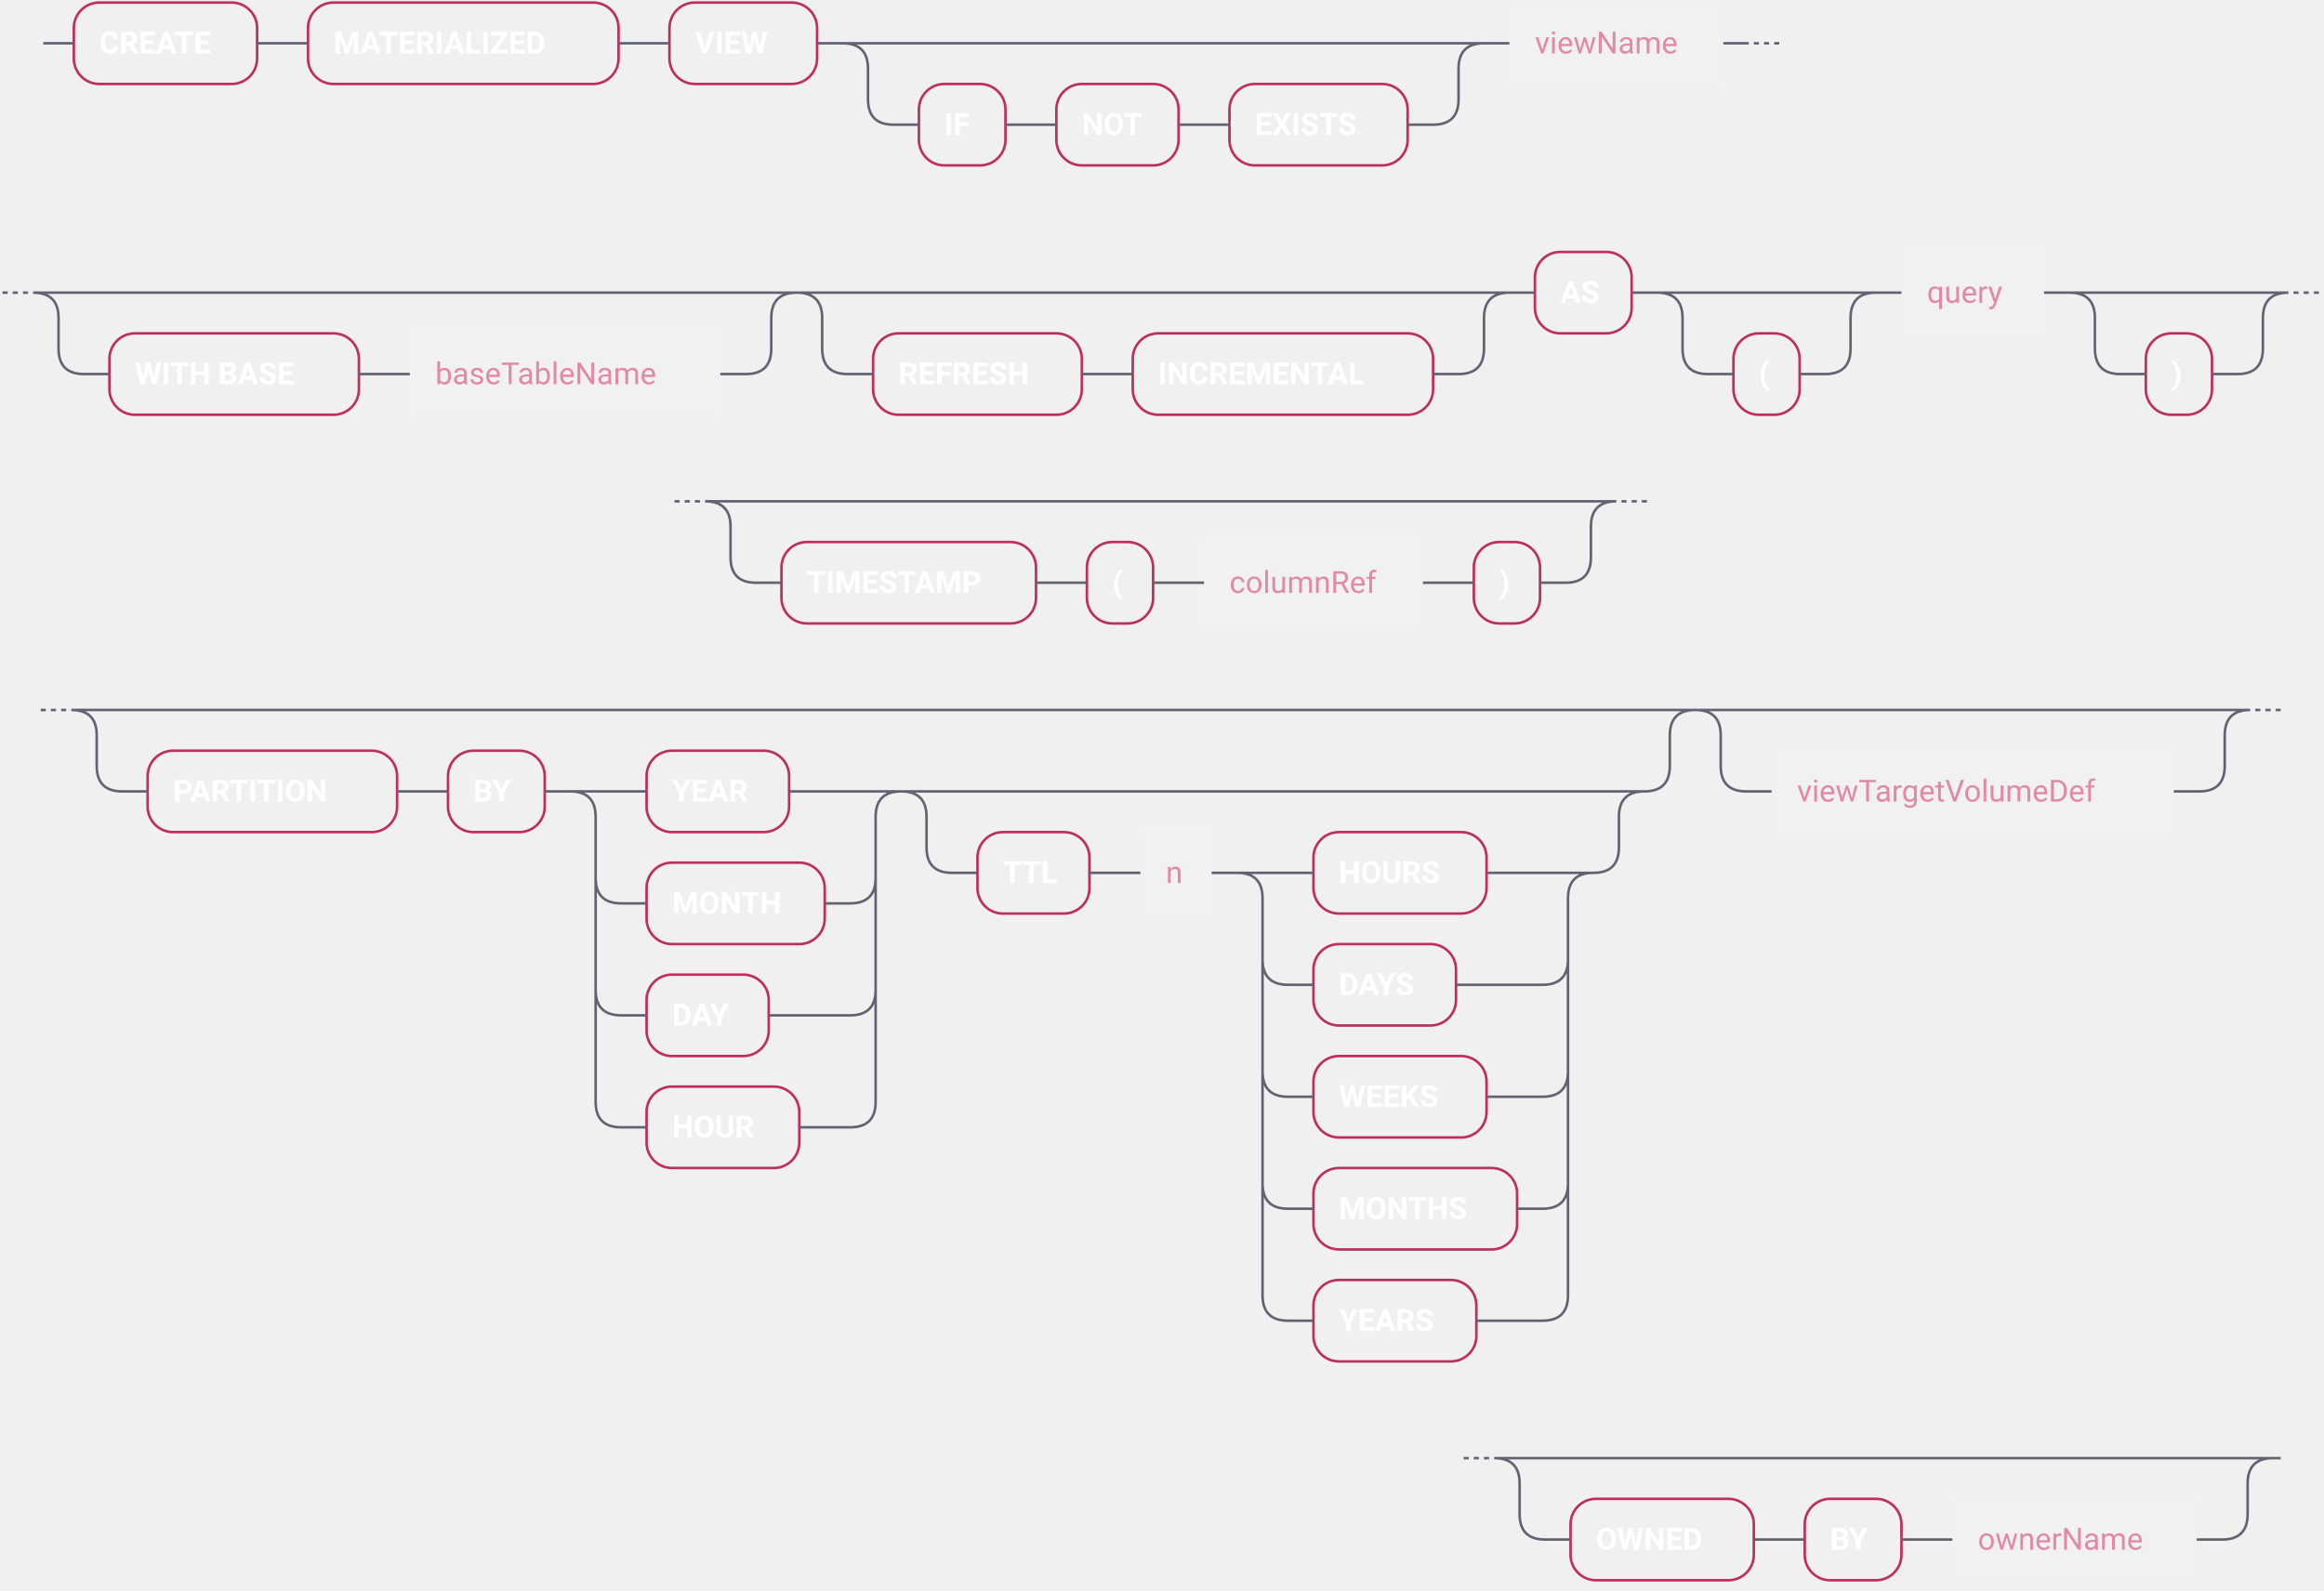
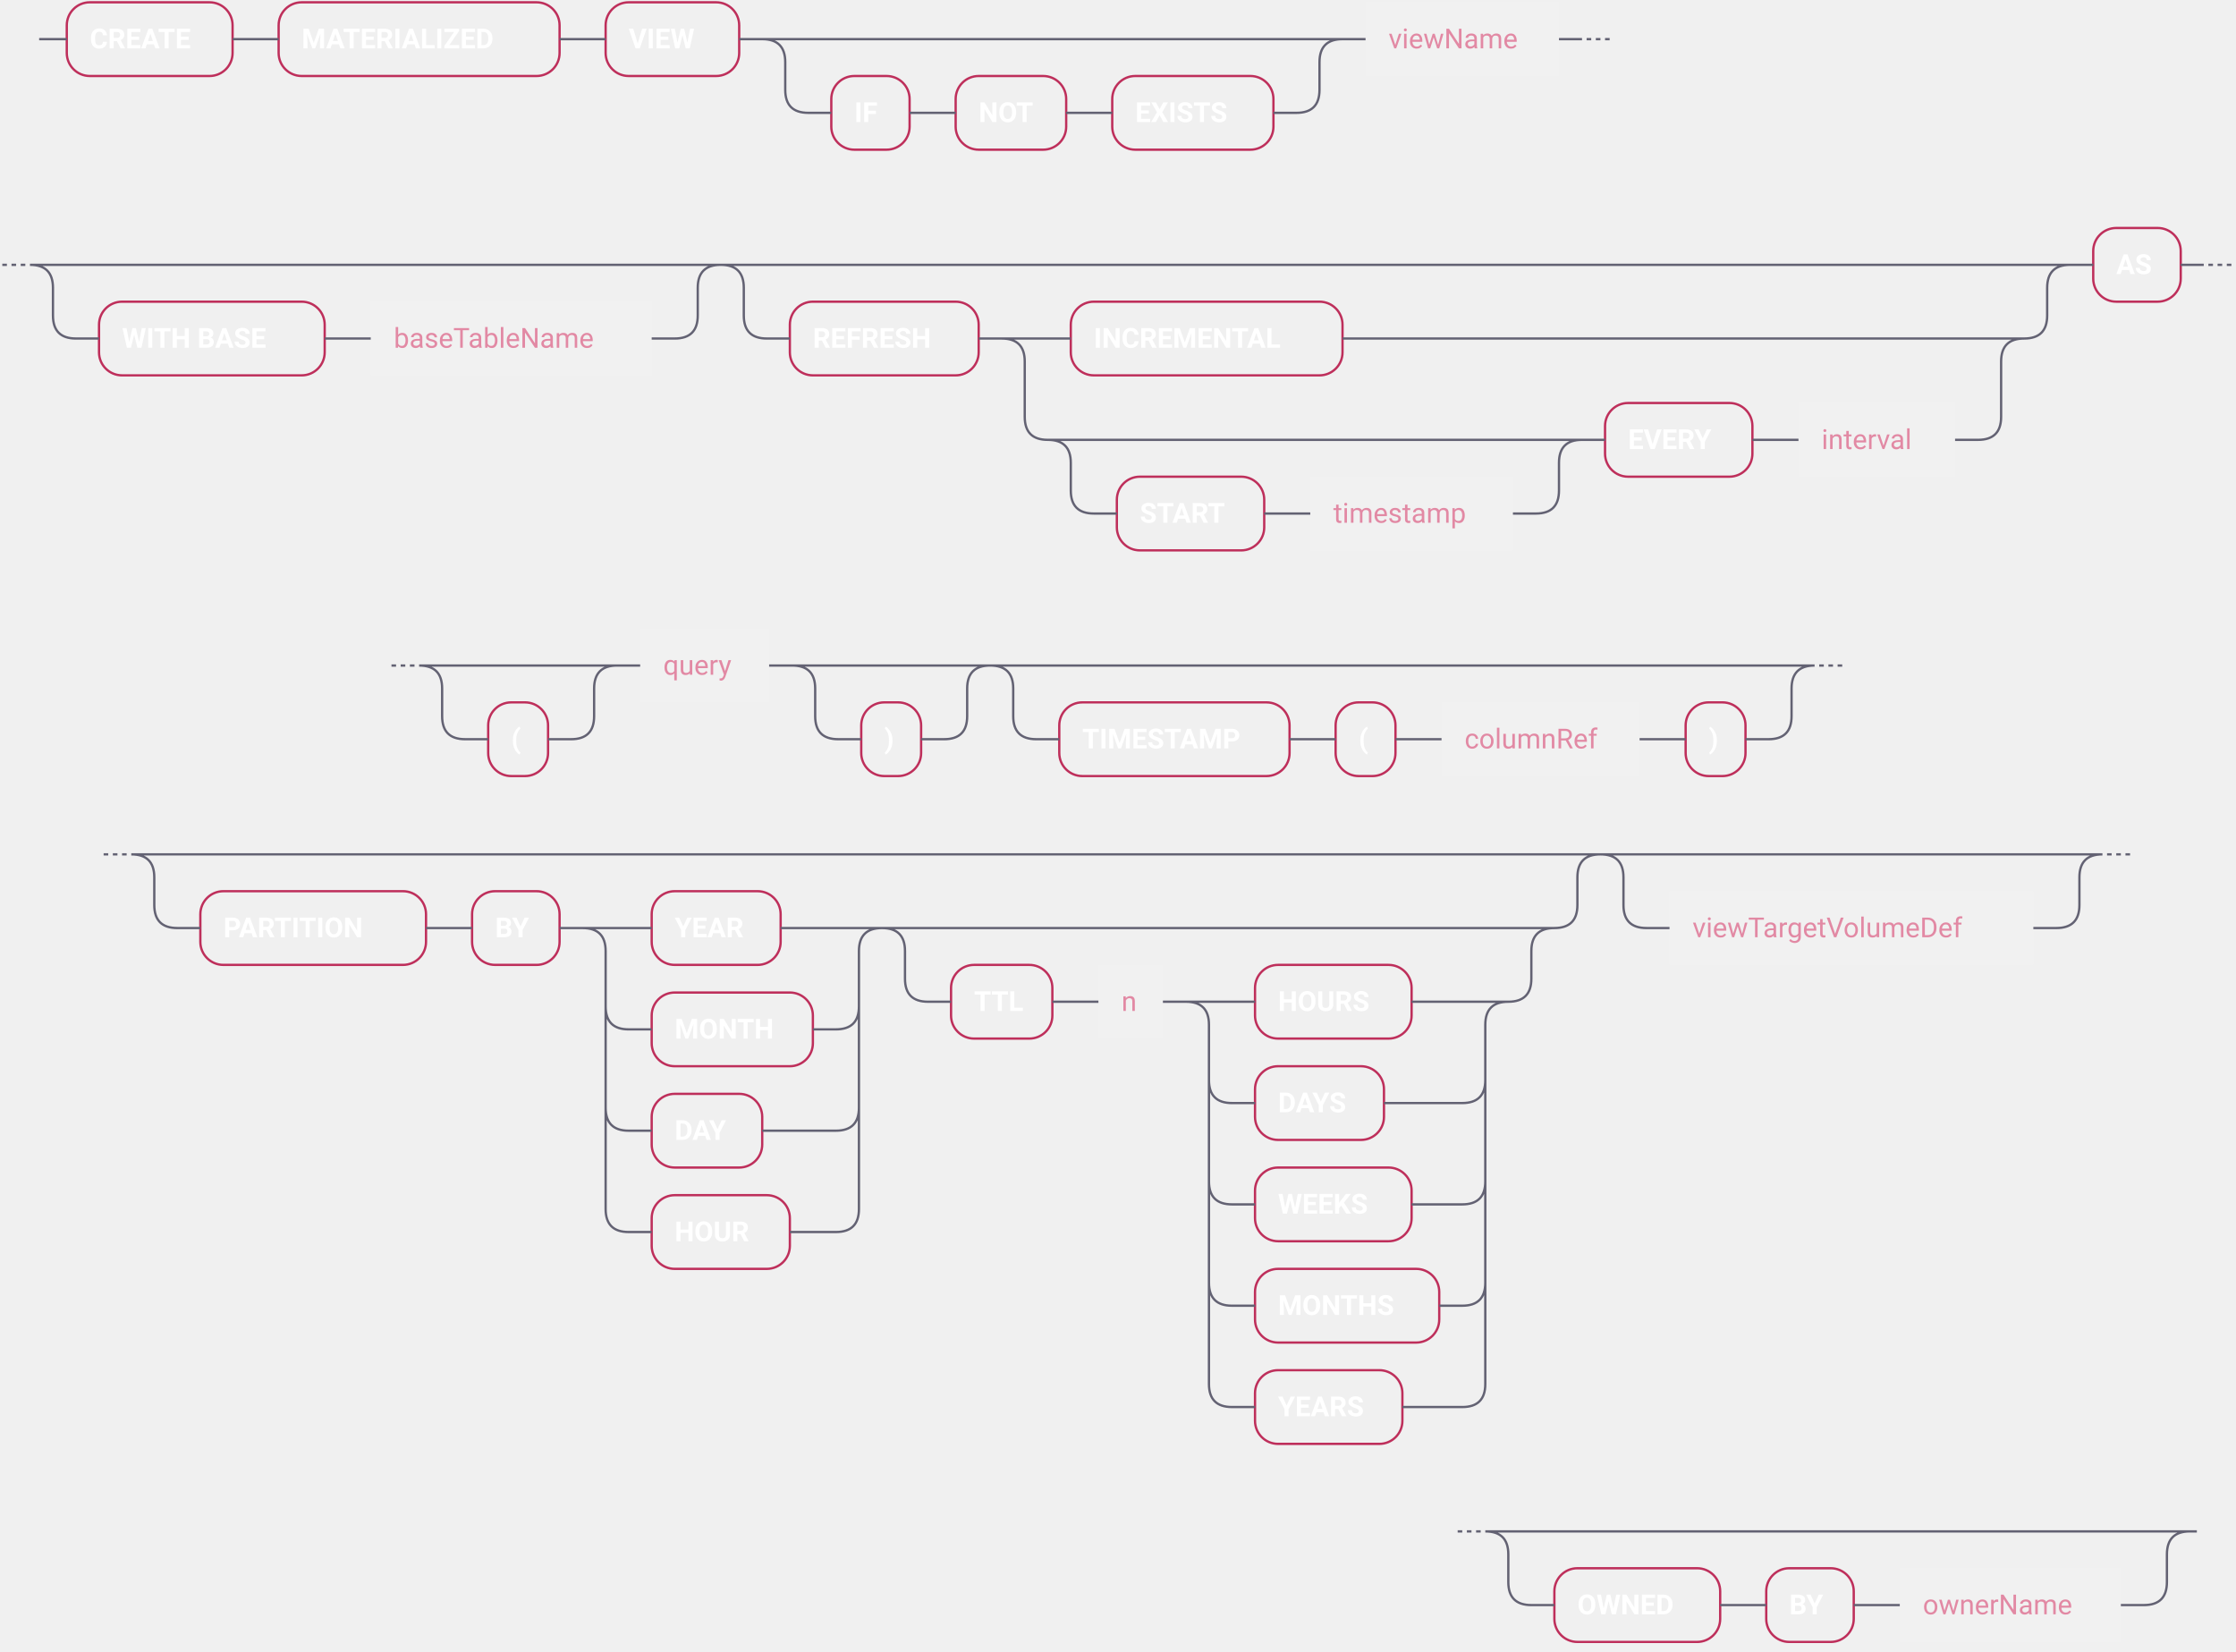
- <svg xmlns="http://www.w3.org/2000/svg" xmlns:xlink="http://www.w3.org/1999/xlink" width="913" height="625">
+ <svg xmlns="http://www.w3.org/2000/svg" xmlns:xlink="http://www.w3.org/1999/xlink" width="971" height="717">
  <defs>
    <style type="text/css">
            @namespace "http://www.w3.org/2000/svg";
            .line                 {fill: none; stroke: #636273;}
            .bold-line            {stroke: #636273; shape-rendering: crispEdges; stroke-width: 2; }
            .thin-line           {stroke: #636273; shape-rendering: crispEdges}
            .filled              {fill: #636273; stroke: none;}
            text.terminal        {font-family: -apple-system, BlinkMacSystemFont, "Segoe UI", Roboto, Ubuntu, Cantarell, Helvetica, sans-serif;
            font-size: 12px;
            fill: #ffffff;
            font-weight: bold;
            }
            text.nonterminal     {font-family: -apple-system, BlinkMacSystemFont, "Segoe UI", Roboto, Ubuntu, Cantarell, Helvetica, sans-serif;
            font-size: 12px;
            fill: #e289a4;
            font-weight: normal;
            }
            text.regexp          {font-family: -apple-system, BlinkMacSystemFont, "Segoe UI", Roboto, Ubuntu, Cantarell, Helvetica, sans-serif;
            font-size: 12px;
            fill: #00141F;
            font-weight: normal;
            }
            rect, circle, polygon {fill: none; stroke: none;}
            rect.terminal        {fill: none; stroke: #be2f5b;}
            rect.nonterminal     {fill: rgba(255,255,255,0.1); stroke: none;}
            rect.text            {fill: none; stroke: none;}
            polygon.regexp       {fill: #C7ECFF; stroke: #038cbc;}
        </style>
  </defs>
  <polygon points="9 17 1 13 1 21" />
  <polygon points="17 17 9 13 9 21" />
  <rect x="31" y="3" width="72" height="32" rx="10" />
  <rect x="29" y="1" width="72" height="32" class="terminal" rx="10" />
  <text class="terminal" x="39" y="21">CREATE</text>
  <rect x="123" y="3" width="122" height="32" rx="10" />
  <rect x="121" y="1" width="122" height="32" class="terminal" rx="10" />
  <text class="terminal" x="131" y="21">MATERIALIZED</text>
  <rect x="265" y="3" width="58" height="32" rx="10" />
  <rect x="263" y="1" width="58" height="32" class="terminal" rx="10" />
  <text class="terminal" x="273" y="21">VIEW</text>
  <rect x="363" y="35" width="34" height="32" rx="10" />
  <rect x="361" y="33" width="34" height="32" class="terminal" rx="10" />
  <text class="terminal" x="371" y="53">IF</text>
  <rect x="417" y="35" width="48" height="32" rx="10" />
  <rect x="415" y="33" width="48" height="32" class="terminal" rx="10" />
  <text class="terminal" x="425" y="53">NOT</text>
  <rect x="485" y="35" width="70" height="32" rx="10" />
  <rect x="483" y="33" width="70" height="32" class="terminal" rx="10" />
  <text class="terminal" x="493" y="53">EXISTS</text>
  <a xlink:href="#viewName" xlink:title="viewName">
    <rect x="595" y="3" width="84" height="32" />
    <rect x="593" y="1" width="84" height="32" class="nonterminal" />
    <text class="nonterminal" x="603" y="21">viewName</text>
  </a>
  <rect x="45" y="133" width="98" height="32" rx="10" />
  <rect x="43" y="131" width="98" height="32" class="terminal" rx="10" />
  <text class="terminal" x="53" y="151">WITH BASE</text>
  <a xlink:href="#baseTableName" xlink:title="baseTableName">
    <rect x="163" y="133" width="122" height="32" />
    <rect x="161" y="131" width="122" height="32" class="nonterminal" />
    <text class="nonterminal" x="171" y="151">baseTableName</text>
  </a>
  <rect x="345" y="133" width="82" height="32" rx="10" />
  <rect x="343" y="131" width="82" height="32" class="terminal" rx="10" />
  <text class="terminal" x="353" y="151">REFRESH</text>
-   <rect x="447" y="133" width="118" height="32" rx="10" />
-   <rect x="445" y="131" width="118" height="32" class="terminal" rx="10" />
-   <text class="terminal" x="455" y="151">INCREMENTAL</text>
-   <rect x="605" y="101" width="38" height="32" rx="10" />
-   <rect x="603" y="99" width="38" height="32" class="terminal" rx="10" />
-   <text class="terminal" x="613" y="119">AS</text>
-   <rect x="683" y="133" width="26" height="32" rx="10" />
-   <rect x="681" y="131" width="26" height="32" class="terminal" rx="10" />
-   <text class="terminal" x="691" y="151">(</text>
+   <rect x="467" y="133" width="118" height="32" rx="10" />
+   <rect x="465" y="131" width="118" height="32" class="terminal" rx="10" />
+   <text class="terminal" x="475" y="151">INCREMENTAL</text>
+   <rect x="487" y="209" width="64" height="32" rx="10" />
+   <rect x="485" y="207" width="64" height="32" class="terminal" rx="10" />
+   <text class="terminal" x="495" y="227">START</text>
+   <a xlink:href="#timestamp" xlink:title="timestamp">
+     <rect x="571" y="209" width="88" height="32" />
+     <rect x="569" y="207" width="88" height="32" class="nonterminal" />
+     <text class="nonterminal" x="579" y="227">timestamp</text>
+   </a>
+   <rect x="699" y="177" width="64" height="32" rx="10" />
+   <rect x="697" y="175" width="64" height="32" class="terminal" rx="10" />
+   <text class="terminal" x="707" y="195">EVERY</text>
+   <a xlink:href="#interval" xlink:title="interval">
+     <rect x="783" y="177" width="68" height="32" />
+     <rect x="781" y="175" width="68" height="32" class="nonterminal" />
+     <text class="nonterminal" x="791" y="195">interval</text>
+   </a>
+   <rect x="911" y="101" width="38" height="32" rx="10" />
+   <rect x="909" y="99" width="38" height="32" class="terminal" rx="10" />
+   <text class="terminal" x="919" y="119">AS</text>
+   <rect x="214" y="307" width="26" height="32" rx="10" />
+   <rect x="212" y="305" width="26" height="32" class="terminal" rx="10" />
+   <text class="terminal" x="222" y="325">(</text>
  <a xlink:href="#query" xlink:title="query">
-     <rect x="749" y="101" width="56" height="32" />
-     <rect x="747" y="99" width="56" height="32" class="nonterminal" />
-     <text class="nonterminal" x="757" y="119">query</text>
+     <rect x="280" y="275" width="56" height="32" />
+     <rect x="278" y="273" width="56" height="32" class="nonterminal" />
+     <text class="nonterminal" x="288" y="293">query</text>
  </a>
-   <rect x="845" y="133" width="26" height="32" rx="10" />
-   <rect x="843" y="131" width="26" height="32" class="terminal" rx="10" />
-   <text class="terminal" x="853" y="151">)</text>
-   <rect x="309" y="215" width="100" height="32" rx="10" />
-   <rect x="307" y="213" width="100" height="32" class="terminal" rx="10" />
-   <text class="terminal" x="317" y="233">TIMESTAMP</text>
-   <rect x="429" y="215" width="26" height="32" rx="10" />
-   <rect x="427" y="213" width="26" height="32" class="terminal" rx="10" />
-   <text class="terminal" x="437" y="233">(</text>
+   <rect x="376" y="307" width="26" height="32" rx="10" />
+   <rect x="374" y="305" width="26" height="32" class="terminal" rx="10" />
+   <text class="terminal" x="384" y="325">)</text>
+   <rect x="462" y="307" width="100" height="32" rx="10" />
+   <rect x="460" y="305" width="100" height="32" class="terminal" rx="10" />
+   <text class="terminal" x="470" y="325">TIMESTAMP</text>
+   <rect x="582" y="307" width="26" height="32" rx="10" />
+   <rect x="580" y="305" width="26" height="32" class="terminal" rx="10" />
+   <text class="terminal" x="590" y="325">(</text>
  <a xlink:href="#columnRef" xlink:title="columnRef">
-     <rect x="475" y="215" width="86" height="32" />
-     <rect x="473" y="213" width="86" height="32" class="nonterminal" />
-     <text class="nonterminal" x="483" y="233">columnRef</text>
+     <rect x="628" y="307" width="86" height="32" />
+     <rect x="626" y="305" width="86" height="32" class="nonterminal" />
+     <text class="nonterminal" x="636" y="325">columnRef</text>
  </a>
-   <rect x="581" y="215" width="26" height="32" rx="10" />
-   <rect x="579" y="213" width="26" height="32" class="terminal" rx="10" />
-   <text class="terminal" x="589" y="233">)</text>
-   <rect x="60" y="297" width="98" height="32" rx="10" />
-   <rect x="58" y="295" width="98" height="32" class="terminal" rx="10" />
-   <text class="terminal" x="68" y="315">PARTITION</text>
-   <rect x="178" y="297" width="38" height="32" rx="10" />
-   <rect x="176" y="295" width="38" height="32" class="terminal" rx="10" />
-   <text class="terminal" x="186" y="315">BY</text>
-   <rect x="256" y="297" width="56" height="32" rx="10" />
-   <rect x="254" y="295" width="56" height="32" class="terminal" rx="10" />
-   <text class="terminal" x="264" y="315">YEAR</text>
-   <rect x="256" y="341" width="70" height="32" rx="10" />
-   <rect x="254" y="339" width="70" height="32" class="terminal" rx="10" />
-   <text class="terminal" x="264" y="359">MONTH</text>
-   <rect x="256" y="385" width="48" height="32" rx="10" />
-   <rect x="254" y="383" width="48" height="32" class="terminal" rx="10" />
-   <text class="terminal" x="264" y="403">DAY</text>
-   <rect x="256" y="429" width="60" height="32" rx="10" />
-   <rect x="254" y="427" width="60" height="32" class="terminal" rx="10" />
-   <text class="terminal" x="264" y="447">HOUR</text>
-   <rect x="386" y="329" width="44" height="32" rx="10" />
-   <rect x="384" y="327" width="44" height="32" class="terminal" rx="10" />
-   <text class="terminal" x="394" y="347">TTL</text>
+   <rect x="734" y="307" width="26" height="32" rx="10" />
+   <rect x="732" y="305" width="26" height="32" class="terminal" rx="10" />
+   <text class="terminal" x="742" y="325">)</text>
+   <rect x="89" y="389" width="98" height="32" rx="10" />
+   <rect x="87" y="387" width="98" height="32" class="terminal" rx="10" />
+   <text class="terminal" x="97" y="407">PARTITION</text>
+   <rect x="207" y="389" width="38" height="32" rx="10" />
+   <rect x="205" y="387" width="38" height="32" class="terminal" rx="10" />
+   <text class="terminal" x="215" y="407">BY</text>
+   <rect x="285" y="389" width="56" height="32" rx="10" />
+   <rect x="283" y="387" width="56" height="32" class="terminal" rx="10" />
+   <text class="terminal" x="293" y="407">YEAR</text>
+   <rect x="285" y="433" width="70" height="32" rx="10" />
+   <rect x="283" y="431" width="70" height="32" class="terminal" rx="10" />
+   <text class="terminal" x="293" y="451">MONTH</text>
+   <rect x="285" y="477" width="48" height="32" rx="10" />
+   <rect x="283" y="475" width="48" height="32" class="terminal" rx="10" />
+   <text class="terminal" x="293" y="495">DAY</text>
+   <rect x="285" y="521" width="60" height="32" rx="10" />
+   <rect x="283" y="519" width="60" height="32" class="terminal" rx="10" />
+   <text class="terminal" x="293" y="539">HOUR</text>
+   <rect x="415" y="421" width="44" height="32" rx="10" />
+   <rect x="413" y="419" width="44" height="32" class="terminal" rx="10" />
+   <text class="terminal" x="423" y="439">TTL</text>
  <a xlink:href="#n" xlink:title="n">
-     <rect x="450" y="329" width="28" height="32" />
-     <rect x="448" y="327" width="28" height="32" class="nonterminal" />
-     <text class="nonterminal" x="458" y="347">n</text>
+     <rect x="479" y="421" width="28" height="32" />
+     <rect x="477" y="419" width="28" height="32" class="nonterminal" />
+     <text class="nonterminal" x="487" y="439">n</text>
  </a>
-   <rect x="518" y="329" width="68" height="32" rx="10" />
-   <rect x="516" y="327" width="68" height="32" class="terminal" rx="10" />
-   <text class="terminal" x="526" y="347">HOURS</text>
-   <rect x="518" y="373" width="56" height="32" rx="10" />
-   <rect x="516" y="371" width="56" height="32" class="terminal" rx="10" />
-   <text class="terminal" x="526" y="391">DAYS</text>
-   <rect x="518" y="417" width="68" height="32" rx="10" />
-   <rect x="516" y="415" width="68" height="32" class="terminal" rx="10" />
-   <text class="terminal" x="526" y="435">WEEKS</text>
-   <rect x="518" y="461" width="80" height="32" rx="10" />
-   <rect x="516" y="459" width="80" height="32" class="terminal" rx="10" />
-   <text class="terminal" x="526" y="479">MONTHS</text>
-   <rect x="518" y="505" width="64" height="32" rx="10" />
-   <rect x="516" y="503" width="64" height="32" class="terminal" rx="10" />
-   <text class="terminal" x="526" y="523">YEARS</text>
+   <rect x="547" y="421" width="68" height="32" rx="10" />
+   <rect x="545" y="419" width="68" height="32" class="terminal" rx="10" />
+   <text class="terminal" x="555" y="439">HOURS</text>
+   <rect x="547" y="465" width="56" height="32" rx="10" />
+   <rect x="545" y="463" width="56" height="32" class="terminal" rx="10" />
+   <text class="terminal" x="555" y="483">DAYS</text>
+   <rect x="547" y="509" width="68" height="32" rx="10" />
+   <rect x="545" y="507" width="68" height="32" class="terminal" rx="10" />
+   <text class="terminal" x="555" y="527">WEEKS</text>
+   <rect x="547" y="553" width="80" height="32" rx="10" />
+   <rect x="545" y="551" width="80" height="32" class="terminal" rx="10" />
+   <text class="terminal" x="555" y="571">MONTHS</text>
+   <rect x="547" y="597" width="64" height="32" rx="10" />
+   <rect x="545" y="595" width="64" height="32" class="terminal" rx="10" />
+   <text class="terminal" x="555" y="615">YEARS</text>
  <a xlink:href="#viewTargetVolumeDef" xlink:title="viewTargetVolumeDef">
-     <rect x="698" y="297" width="158" height="32" />
-     <rect x="696" y="295" width="158" height="32" class="nonterminal" />
-     <text class="nonterminal" x="706" y="315">viewTargetVolumeDef</text>
+     <rect x="727" y="389" width="158" height="32" />
+     <rect x="725" y="387" width="158" height="32" class="nonterminal" />
+     <text class="nonterminal" x="735" y="407">viewTargetVolumeDef</text>
  </a>
-   <rect x="619" y="591" width="72" height="32" rx="10" />
-   <rect x="617" y="589" width="72" height="32" class="terminal" rx="10" />
-   <text class="terminal" x="627" y="609">OWNED</text>
-   <rect x="711" y="591" width="38" height="32" rx="10" />
-   <rect x="709" y="589" width="38" height="32" class="terminal" rx="10" />
-   <text class="terminal" x="719" y="609">BY</text>
+   <rect x="677" y="683" width="72" height="32" rx="10" />
+   <rect x="675" y="681" width="72" height="32" class="terminal" rx="10" />
+   <text class="terminal" x="685" y="701">OWNED</text>
+   <rect x="769" y="683" width="38" height="32" rx="10" />
+   <rect x="767" y="681" width="38" height="32" class="terminal" rx="10" />
+   <text class="terminal" x="777" y="701">BY</text>
  <a xlink:href="#ownerName" xlink:title="ownerName">
-     <rect x="769" y="591" width="96" height="32" />
-     <rect x="767" y="589" width="96" height="32" class="nonterminal" />
-     <text class="nonterminal" x="777" y="609">ownerName</text>
+     <rect x="827" y="683" width="96" height="32" />
+     <rect x="825" y="681" width="96" height="32" class="nonterminal" />
+     <text class="nonterminal" x="835" y="701">ownerName</text>
  </a>
-   <path class="line" d="m17 17 h2 m0 0 h10 m72 0 h10 m0 0 h10 m122 0 h10 m0 0 h10 m58 0 h10 m20 0 h10 m0 0 h202 m-232 0 h20 m212 0 h20 m-252 0 q10 0 10 10 m232 0 q0 -10 10 -10 m-242 10 v12 m232 0 v-12 m-232 12 q0 10 10 10 m212 0 q10 0 10 -10 m-222 10 h10 m34 0 h10 m0 0 h10 m48 0 h10 m0 0 h10 m70 0 h10 m20 -32 h10 m84 0 h10 m2 0 l2 0 m2 0 l2 0 m2 0 l2 0 m-698 98 l2 0 m2 0 l2 0 m2 0 l2 0 m22 0 h10 m0 0 h250 m-280 0 h20 m260 0 h20 m-300 0 q10 0 10 10 m280 0 q0 -10 10 -10 m-290 10 v12 m280 0 v-12 m-280 12 q0 10 10 10 m260 0 q10 0 10 -10 m-270 10 h10 m98 0 h10 m0 0 h10 m122 0 h10 m40 -32 h10 m0 0 h230 m-260 0 h20 m240 0 h20 m-280 0 q10 0 10 10 m260 0 q0 -10 10 -10 m-270 10 v12 m260 0 v-12 m-260 12 q0 10 10 10 m240 0 q10 0 10 -10 m-250 10 h10 m82 0 h10 m0 0 h10 m118 0 h10 m20 -32 h10 m38 0 h10 m20 0 h10 m0 0 h36 m-66 0 h20 m46 0 h20 m-86 0 q10 0 10 10 m66 0 q0 -10 10 -10 m-76 10 v12 m66 0 v-12 m-66 12 q0 10 10 10 m46 0 q10 0 10 -10 m-56 10 h10 m26 0 h10 m20 -32 h10 m56 0 h10 m20 0 h10 m0 0 h36 m-66 0 h20 m46 0 h20 m-86 0 q10 0 10 10 m66 0 q0 -10 10 -10 m-76 10 v12 m66 0 v-12 m-66 12 q0 10 10 10 m46 0 q10 0 10 -10 m-56 10 h10 m26 0 h10 m22 -32 l2 0 m2 0 l2 0 m2 0 l2 0 m-646 82 l2 0 m2 0 l2 0 m2 0 l2 0 m22 0 h10 m0 0 h308 m-338 0 h20 m318 0 h20 m-358 0 q10 0 10 10 m338 0 q0 -10 10 -10 m-348 10 v12 m338 0 v-12 m-338 12 q0 10 10 10 m318 0 q10 0 10 -10 m-328 10 h10 m100 0 h10 m0 0 h10 m26 0 h10 m0 0 h10 m86 0 h10 m0 0 h10 m26 0 h10 m22 -32 l2 0 m2 0 l2 0 m2 0 l2 0 m-631 82 l2 0 m2 0 l2 0 m2 0 l2 0 m22 0 h10 m0 0 h588 m-618 0 h20 m598 0 h20 m-638 0 q10 0 10 10 m618 0 q0 -10 10 -10 m-628 10 v12 m618 0 v-12 m-618 12 q0 10 10 10 m598 0 q10 0 10 -10 m-608 10 h10 m98 0 h10 m0 0 h10 m38 0 h10 m20 0 h10 m56 0 h10 m0 0 h14 m-110 0 h20 m90 0 h20 m-130 0 q10 0 10 10 m110 0 q0 -10 10 -10 m-120 10 v24 m110 0 v-24 m-110 24 q0 10 10 10 m90 0 q10 0 10 -10 m-100 10 h10 m70 0 h10 m-100 -10 v20 m110 0 v-20 m-110 20 v24 m110 0 v-24 m-110 24 q0 10 10 10 m90 0 q10 0 10 -10 m-100 10 h10 m48 0 h10 m0 0 h22 m-100 -10 v20 m110 0 v-20 m-110 20 v24 m110 0 v-24 m-110 24 q0 10 10 10 m90 0 q10 0 10 -10 m-100 10 h10 m60 0 h10 m0 0 h10 m40 -132 h10 m0 0 h242 m-272 0 h20 m252 0 h20 m-292 0 q10 0 10 10 m272 0 q0 -10 10 -10 m-282 10 v12 m272 0 v-12 m-272 12 q0 10 10 10 m252 0 q10 0 10 -10 m-262 10 h10 m44 0 h10 m0 0 h10 m28 0 h10 m20 0 h10 m68 0 h10 m0 0 h12 m-120 0 h20 m100 0 h20 m-140 0 q10 0 10 10 m120 0 q0 -10 10 -10 m-130 10 v24 m120 0 v-24 m-120 24 q0 10 10 10 m100 0 q10 0 10 -10 m-110 10 h10 m56 0 h10 m0 0 h24 m-110 -10 v20 m120 0 v-20 m-120 20 v24 m120 0 v-24 m-120 24 q0 10 10 10 m100 0 q10 0 10 -10 m-110 10 h10 m68 0 h10 m0 0 h12 m-110 -10 v20 m120 0 v-20 m-120 20 v24 m120 0 v-24 m-120 24 q0 10 10 10 m100 0 q10 0 10 -10 m-110 10 h10 m80 0 h10 m-110 -10 v20 m120 0 v-20 m-120 20 v24 m120 0 v-24 m-120 24 q0 10 10 10 m100 0 q10 0 10 -10 m-110 10 h10 m64 0 h10 m0 0 h16 m80 -240 h10 m0 0 h168 m-198 0 h20 m178 0 h20 m-218 0 q10 0 10 10 m198 0 q0 -10 10 -10 m-208 10 v12 m198 0 v-12 m-198 12 q0 10 10 10 m178 0 q10 0 10 -10 m-188 10 h10 m158 0 h10 m22 -32 l2 0 m2 0 l2 0 m2 0 l2 0 m-321 294 l2 0 m2 0 l2 0 m2 0 l2 0 m22 0 h10 m0 0 h256 m-286 0 h20 m266 0 h20 m-306 0 q10 0 10 10 m286 0 q0 -10 10 -10 m-296 10 v12 m286 0 v-12 m-286 12 q0 10 10 10 m266 0 q10 0 10 -10 m-276 10 h10 m72 0 h10 m0 0 h10 m38 0 h10 m0 0 h10 m96 0 h10 m23 -32 h-3" />
-   <polygon points="903 573 911 569 911 577" />
-   <polygon points="903 573 895 569 895 577" />
+   <path class="line" d="m17 17 h2 m0 0 h10 m72 0 h10 m0 0 h10 m122 0 h10 m0 0 h10 m58 0 h10 m20 0 h10 m0 0 h202 m-232 0 h20 m212 0 h20 m-252 0 q10 0 10 10 m232 0 q0 -10 10 -10 m-242 10 v12 m232 0 v-12 m-232 12 q0 10 10 10 m212 0 q10 0 10 -10 m-222 10 h10 m34 0 h10 m0 0 h10 m48 0 h10 m0 0 h10 m70 0 h10 m20 -32 h10 m84 0 h10 m2 0 l2 0 m2 0 l2 0 m2 0 l2 0 m-698 98 l2 0 m2 0 l2 0 m2 0 l2 0 m22 0 h10 m0 0 h250 m-280 0 h20 m260 0 h20 m-300 0 q10 0 10 10 m280 0 q0 -10 10 -10 m-290 10 v12 m280 0 v-12 m-280 12 q0 10 10 10 m260 0 q10 0 10 -10 m-270 10 h10 m98 0 h10 m0 0 h10 m122 0 h10 m40 -32 h10 m0 0 h536 m-566 0 h20 m546 0 h20 m-586 0 q10 0 10 10 m566 0 q0 -10 10 -10 m-576 10 v12 m566 0 v-12 m-566 12 q0 10 10 10 m546 0 q10 0 10 -10 m-556 10 h10 m82 0 h10 m20 0 h10 m118 0 h10 m0 0 h266 m-424 0 h20 m404 0 h20 m-444 0 q10 0 10 10 m424 0 q0 -10 10 -10 m-434 10 v24 m424 0 v-24 m-424 24 q0 10 10 10 m404 0 q10 0 10 -10 m-394 10 h10 m0 0 h182 m-212 0 h20 m192 0 h20 m-232 0 q10 0 10 10 m212 0 q0 -10 10 -10 m-222 10 v12 m212 0 v-12 m-212 12 q0 10 10 10 m192 0 q10 0 10 -10 m-202 10 h10 m64 0 h10 m0 0 h10 m88 0 h10 m20 -32 h10 m64 0 h10 m0 0 h10 m68 0 h10 m40 -76 h10 m38 0 h10 m2 0 l2 0 m2 0 l2 0 m2 0 l2 0 m-799 174 l2 0 m2 0 l2 0 m2 0 l2 0 m22 0 h10 m0 0 h36 m-66 0 h20 m46 0 h20 m-86 0 q10 0 10 10 m66 0 q0 -10 10 -10 m-76 10 v12 m66 0 v-12 m-66 12 q0 10 10 10 m46 0 q10 0 10 -10 m-56 10 h10 m26 0 h10 m20 -32 h10 m56 0 h10 m20 0 h10 m0 0 h36 m-66 0 h20 m46 0 h20 m-86 0 q10 0 10 10 m66 0 q0 -10 10 -10 m-76 10 v12 m66 0 v-12 m-66 12 q0 10 10 10 m46 0 q10 0 10 -10 m-56 10 h10 m26 0 h10 m40 -32 h10 m0 0 h308 m-338 0 h20 m318 0 h20 m-358 0 q10 0 10 10 m338 0 q0 -10 10 -10 m-348 10 v12 m338 0 v-12 m-338 12 q0 10 10 10 m318 0 q10 0 10 -10 m-328 10 h10 m100 0 h10 m0 0 h10 m26 0 h10 m0 0 h10 m86 0 h10 m0 0 h10 m26 0 h10 m22 -32 l2 0 m2 0 l2 0 m2 0 l2 0 m-755 82 l2 0 m2 0 l2 0 m2 0 l2 0 m22 0 h10 m0 0 h588 m-618 0 h20 m598 0 h20 m-638 0 q10 0 10 10 m618 0 q0 -10 10 -10 m-628 10 v12 m618 0 v-12 m-618 12 q0 10 10 10 m598 0 q10 0 10 -10 m-608 10 h10 m98 0 h10 m0 0 h10 m38 0 h10 m20 0 h10 m56 0 h10 m0 0 h14 m-110 0 h20 m90 0 h20 m-130 0 q10 0 10 10 m110 0 q0 -10 10 -10 m-120 10 v24 m110 0 v-24 m-110 24 q0 10 10 10 m90 0 q10 0 10 -10 m-100 10 h10 m70 0 h10 m-100 -10 v20 m110 0 v-20 m-110 20 v24 m110 0 v-24 m-110 24 q0 10 10 10 m90 0 q10 0 10 -10 m-100 10 h10 m48 0 h10 m0 0 h22 m-100 -10 v20 m110 0 v-20 m-110 20 v24 m110 0 v-24 m-110 24 q0 10 10 10 m90 0 q10 0 10 -10 m-100 10 h10 m60 0 h10 m0 0 h10 m40 -132 h10 m0 0 h242 m-272 0 h20 m252 0 h20 m-292 0 q10 0 10 10 m272 0 q0 -10 10 -10 m-282 10 v12 m272 0 v-12 m-272 12 q0 10 10 10 m252 0 q10 0 10 -10 m-262 10 h10 m44 0 h10 m0 0 h10 m28 0 h10 m20 0 h10 m68 0 h10 m0 0 h12 m-120 0 h20 m100 0 h20 m-140 0 q10 0 10 10 m120 0 q0 -10 10 -10 m-130 10 v24 m120 0 v-24 m-120 24 q0 10 10 10 m100 0 q10 0 10 -10 m-110 10 h10 m56 0 h10 m0 0 h24 m-110 -10 v20 m120 0 v-20 m-120 20 v24 m120 0 v-24 m-120 24 q0 10 10 10 m100 0 q10 0 10 -10 m-110 10 h10 m68 0 h10 m0 0 h12 m-110 -10 v20 m120 0 v-20 m-120 20 v24 m120 0 v-24 m-120 24 q0 10 10 10 m100 0 q10 0 10 -10 m-110 10 h10 m80 0 h10 m-110 -10 v20 m120 0 v-20 m-120 20 v24 m120 0 v-24 m-120 24 q0 10 10 10 m100 0 q10 0 10 -10 m-110 10 h10 m64 0 h10 m0 0 h16 m80 -240 h10 m0 0 h168 m-198 0 h20 m178 0 h20 m-218 0 q10 0 10 10 m198 0 q0 -10 10 -10 m-208 10 v12 m198 0 v-12 m-198 12 q0 10 10 10 m178 0 q10 0 10 -10 m-188 10 h10 m158 0 h10 m22 -32 l2 0 m2 0 l2 0 m2 0 l2 0 m-292 294 l2 0 m2 0 l2 0 m2 0 l2 0 m22 0 h10 m0 0 h256 m-286 0 h20 m266 0 h20 m-306 0 q10 0 10 10 m286 0 q0 -10 10 -10 m-296 10 v12 m286 0 v-12 m-286 12 q0 10 10 10 m266 0 q10 0 10 -10 m-276 10 h10 m72 0 h10 m0 0 h10 m38 0 h10 m0 0 h10 m96 0 h10 m23 -32 h-3" />
+   <polygon points="961 665 969 661 969 669" />
+   <polygon points="961 665 953 661 953 669" />
</svg>
